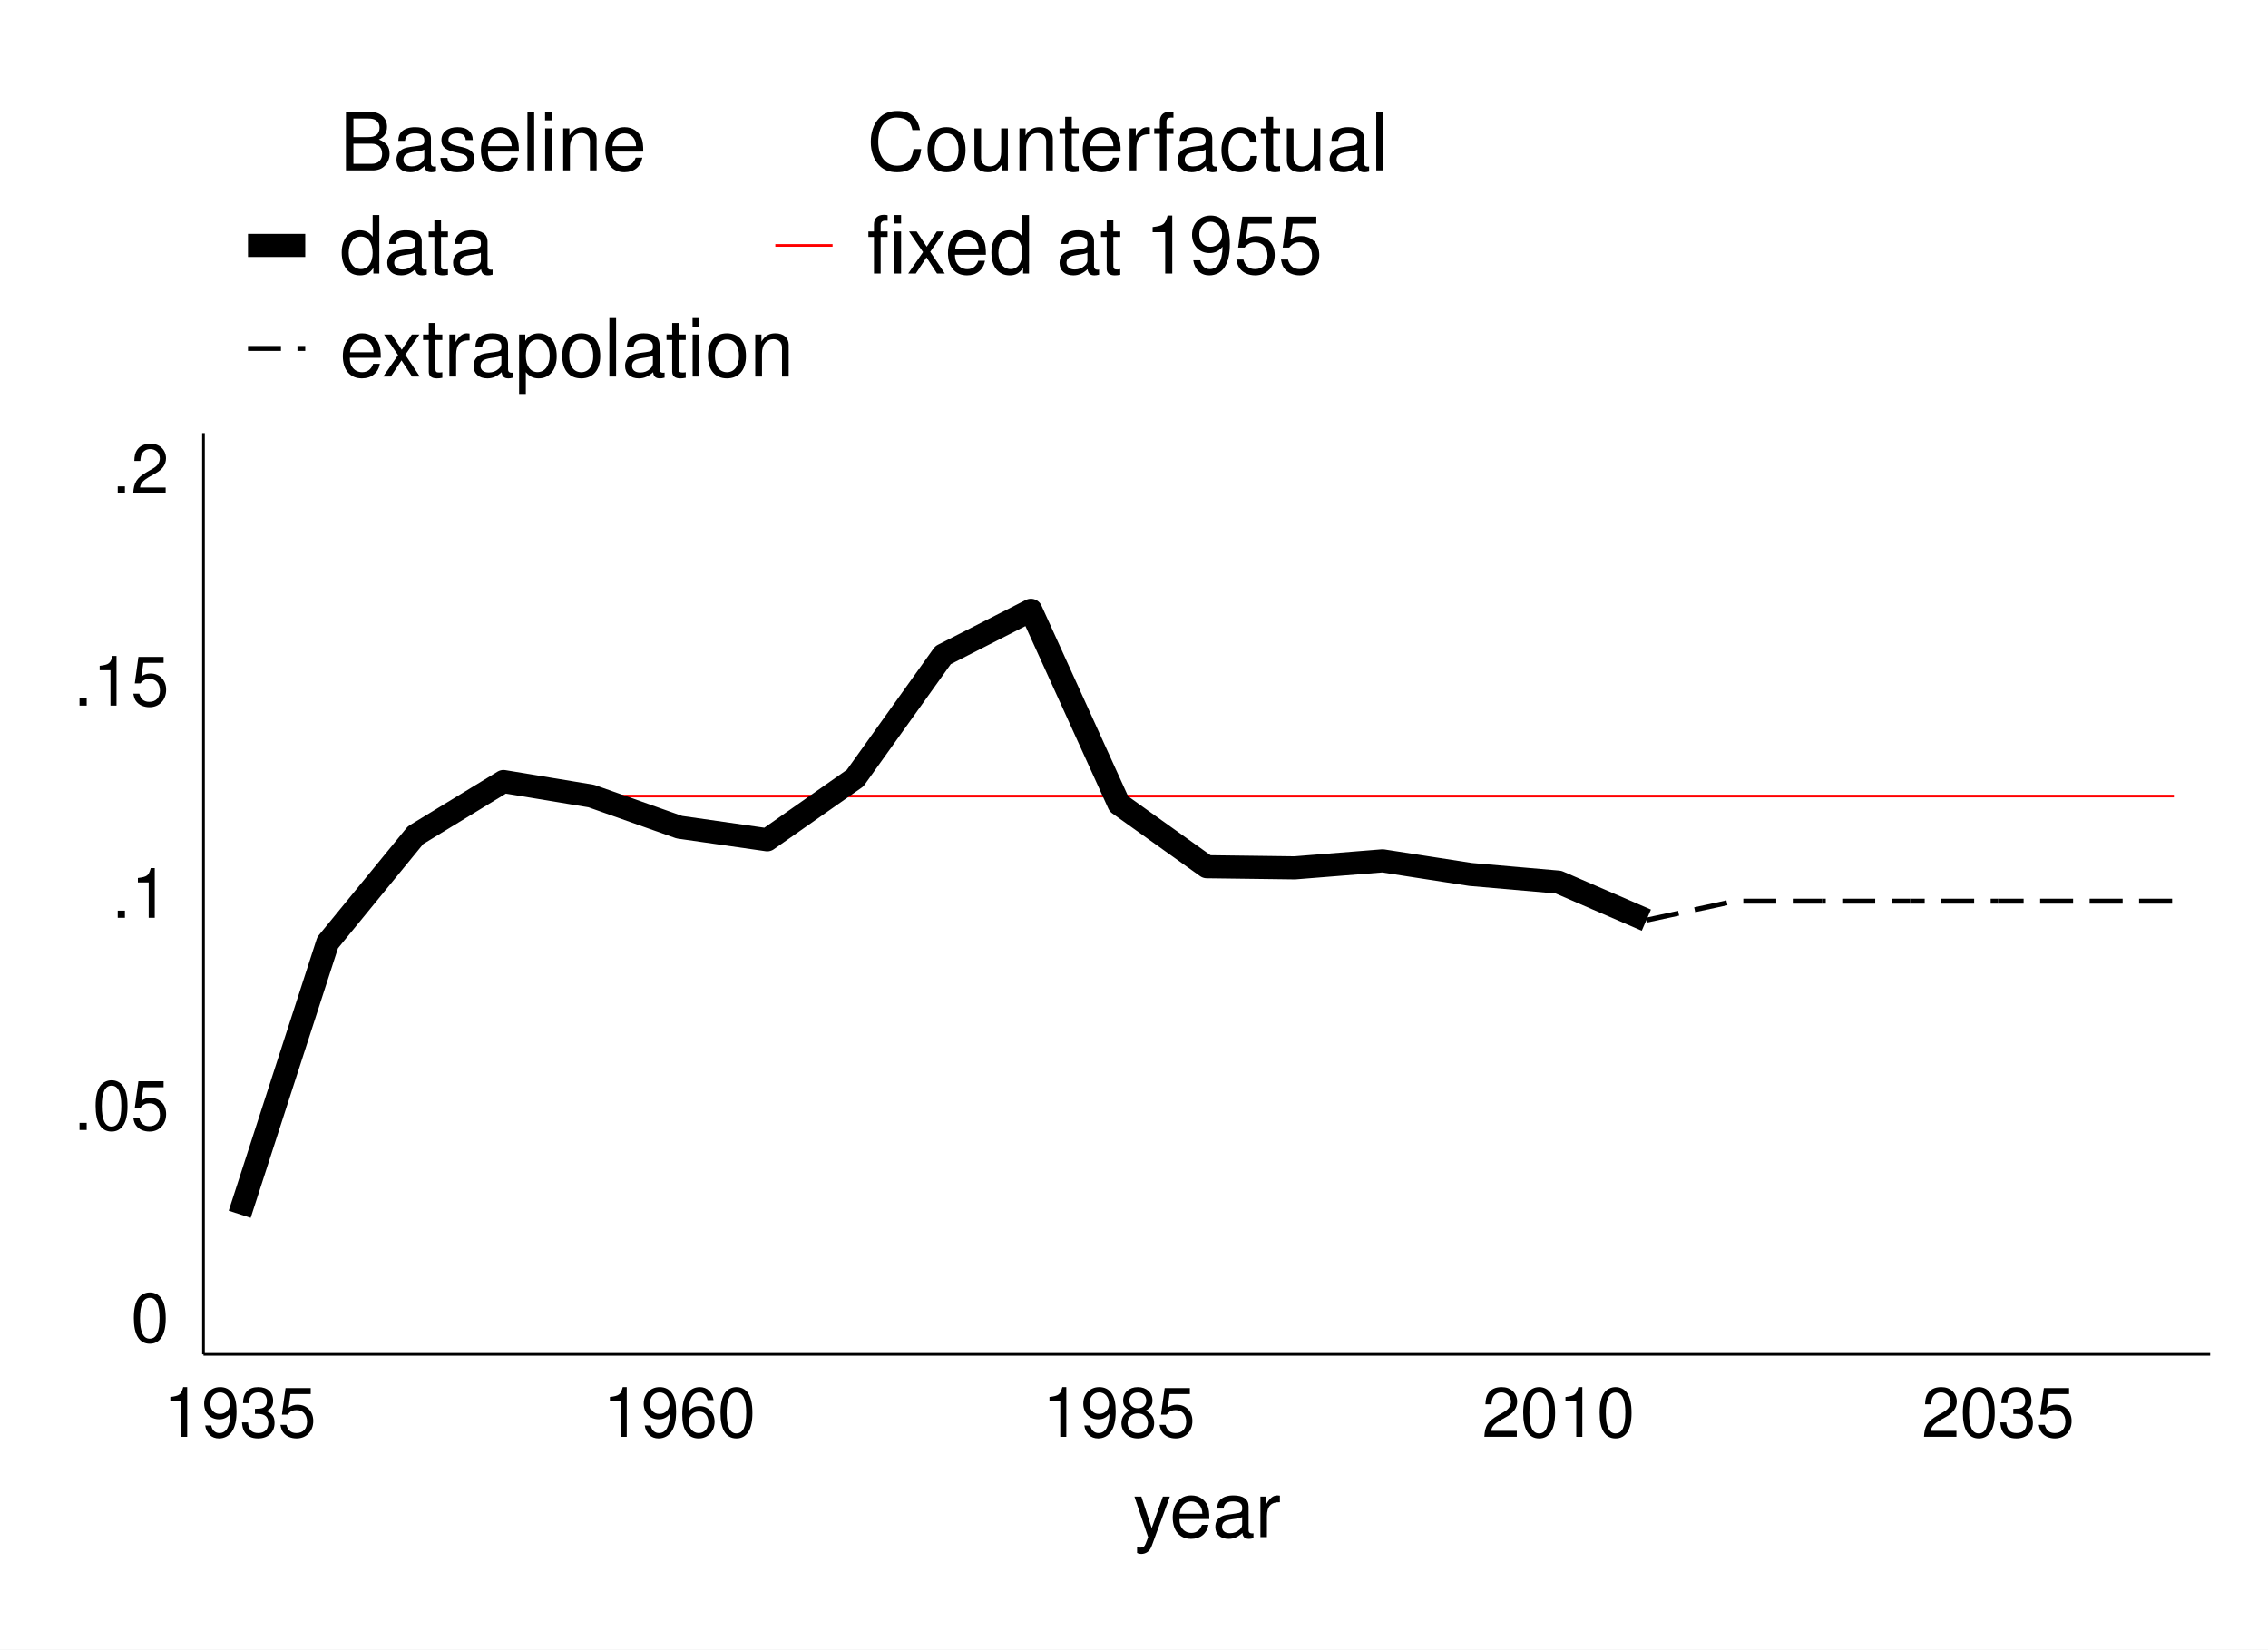
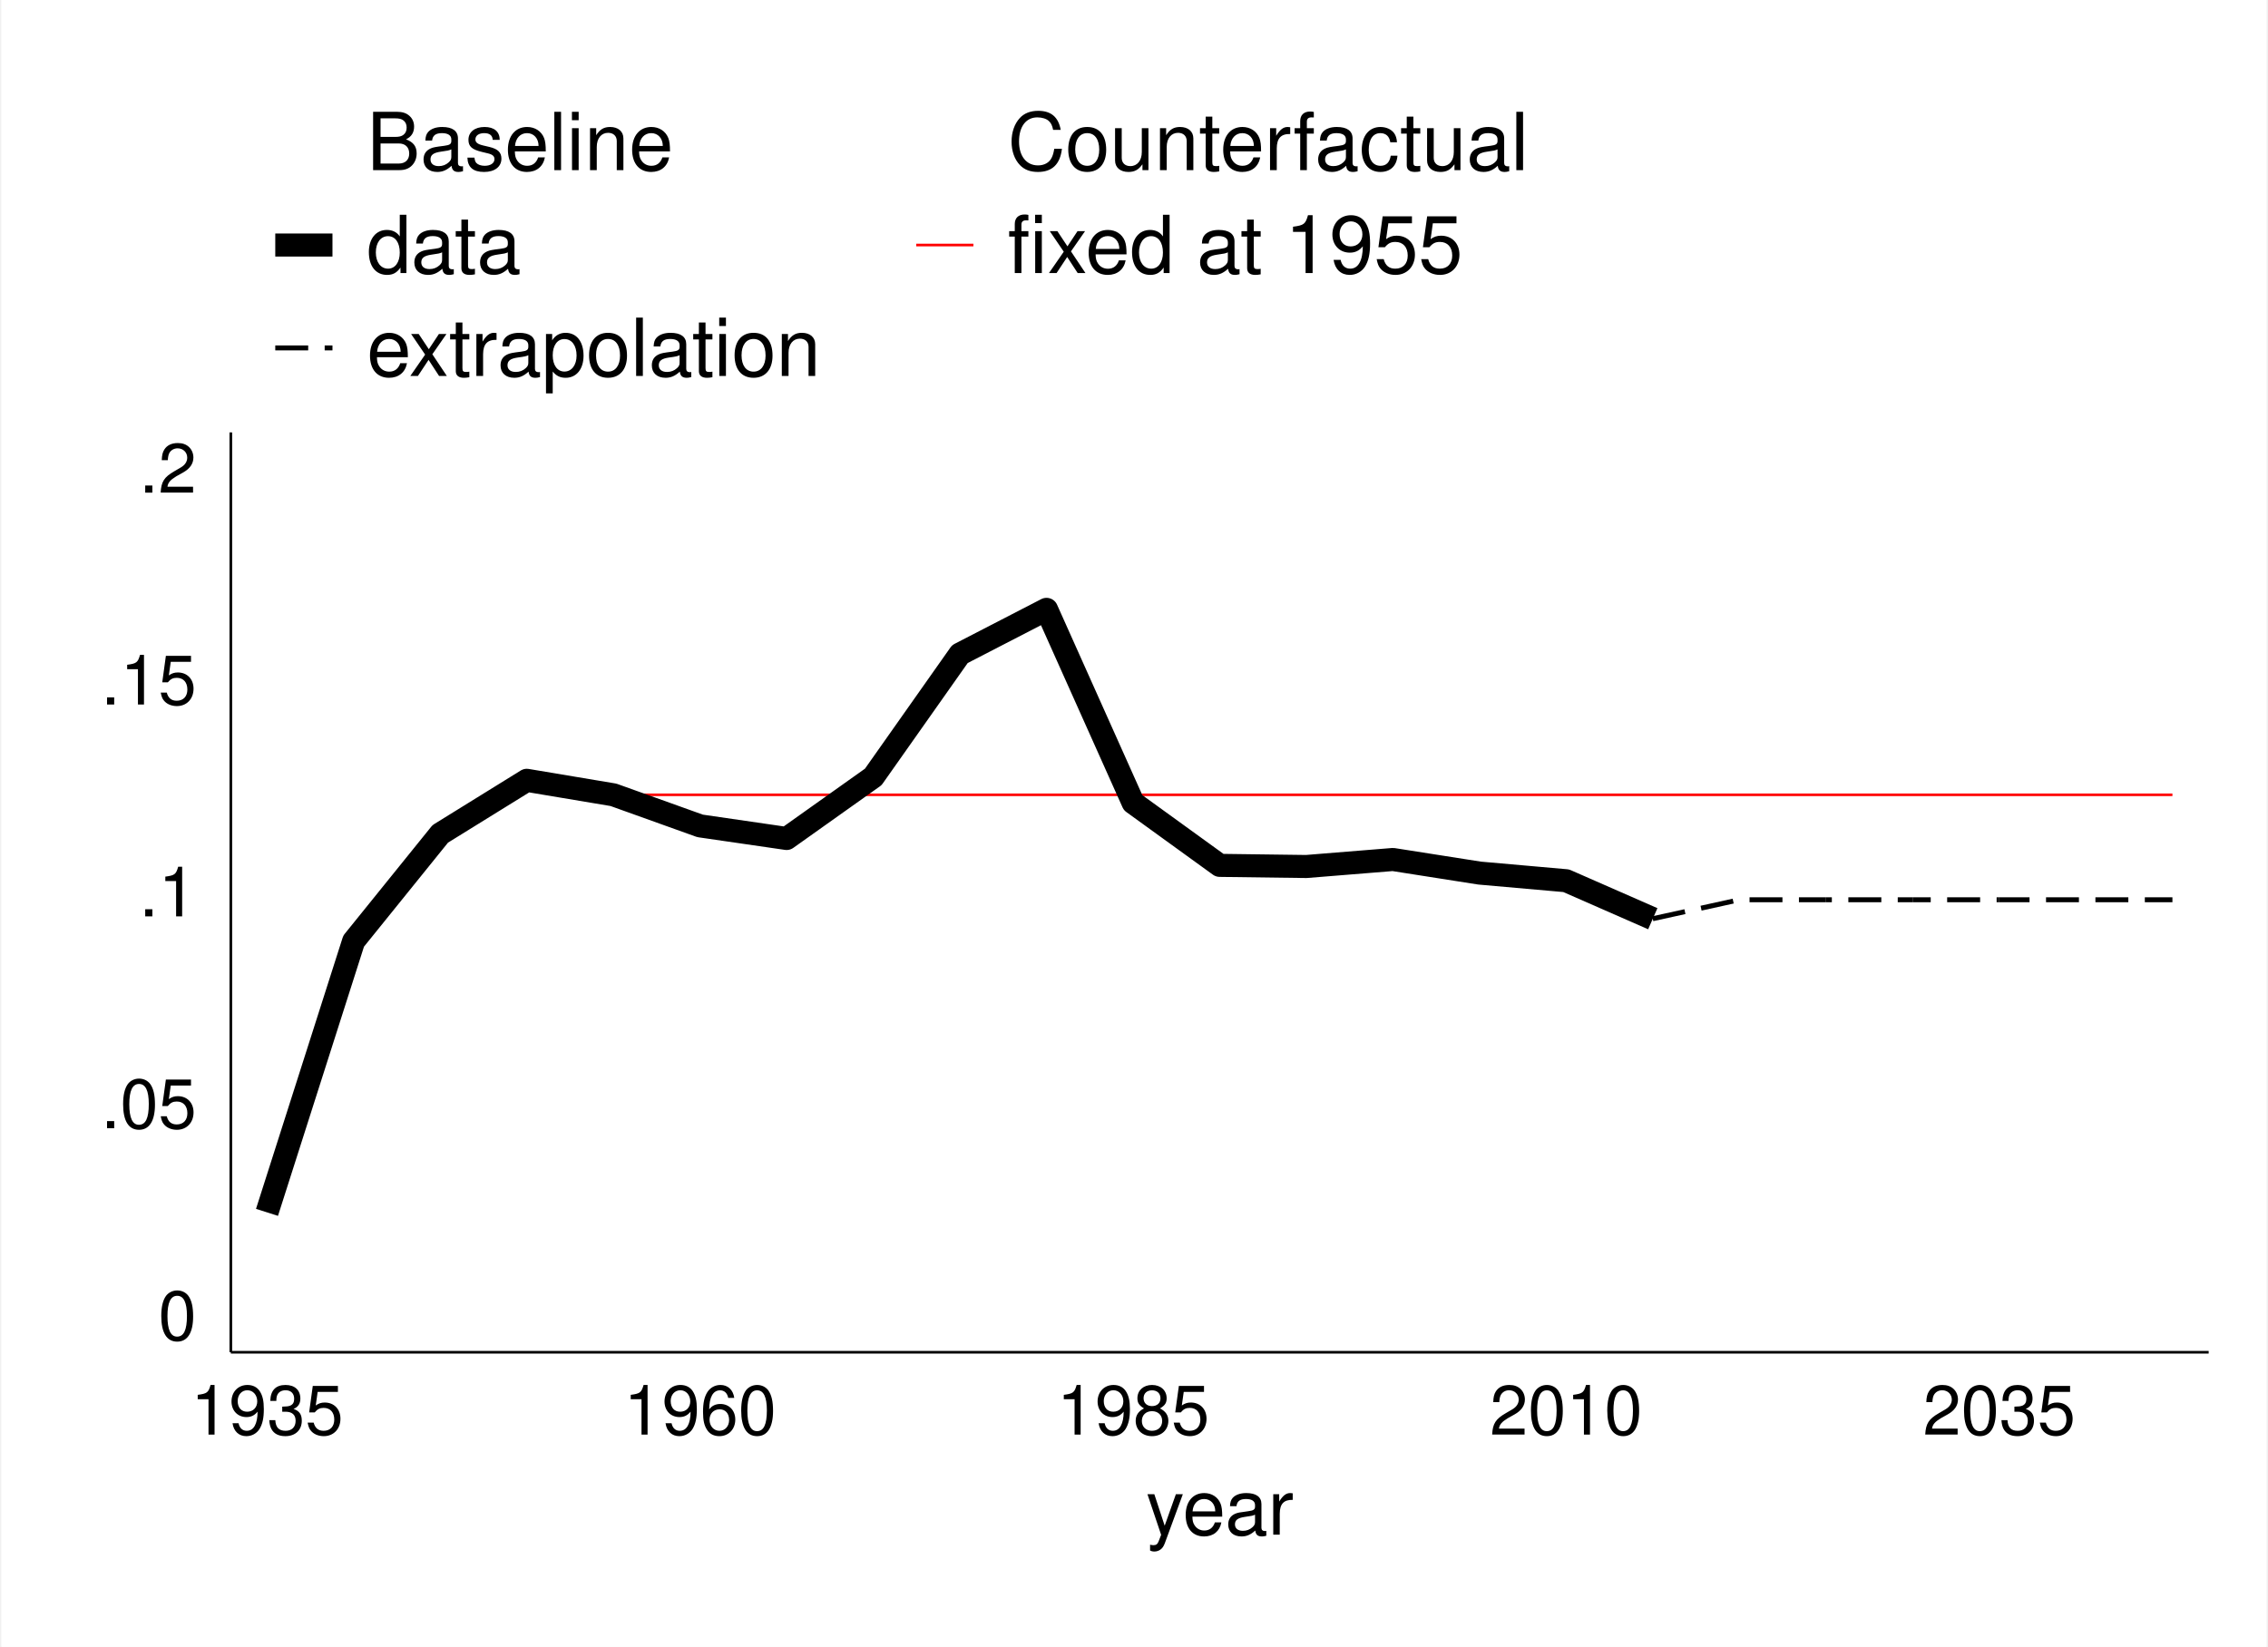
- <svg xmlns="http://www.w3.org/2000/svg" version="1.1" width="3.575in" height="2.600in" viewBox="0 0 2574 1872">
+ <svg xmlns="http://www.w3.org/2000/svg" version="1.1" width="3.58in" height="2.60in" viewBox="0 0 2574 1872">
  <rect x="0" y="0" width="2574" height="1872" style="fill:#FFFFFF;stroke:none" />
  <rect x="0.00" y="0.00" width="2573.92" height="1872.00" style="fill:#FFFFFF" />
  <rect x="1.50" y="1.50" width="2570.92" height="1869.00" style="fill:none;stroke:#FFFFFF;stroke-width:3.00" />
-   <rect x="230.94" y="491.57" width="2277.43" height="1045.72" style="fill:#FFFFFF" />
-   <rect x="232.44" y="493.07" width="2274.43" height="1042.72" style="fill:none;stroke:#FFFFFF;stroke-opacity:0.00;stroke-width:3.00" />
-   <path d=" M671.17 903.58 L770.99 903.58 L870.74 903.58 L970.48 903.58 L1070.30 903.58 L1170.04 903.58 L1269.87 903.58 L1369.61 903.58 L1469.43 903.58 L1569.17 903.58 L1669.00 903.58 L1768.74 903.58 L1868.48 903.58 L1968.31 903.58 L2068.05 903.58 L2167.87 903.58 L2267.61 903.58 L2367.44 903.58 L2467.18 903.58" stroke-linejoin="round" style="fill:none;stroke:#FF0000;stroke-width:3.00" />
-   <path d=" M272.04 1378.26 L371.86 1069.93 L471.61 947.99 L571.43 887.09 L671.17 903.58 L770.99 938.90 L870.74 953.21 L970.48 883.23 L1070.30 743.59 L1170.04 692.75 L1269.87 912.51 L1369.61 983.78 L1469.43 985.07 L1569.17 977.10 L1669.00 992.55 L1768.74 1001.24 L1868.48 1044.43" stroke-linejoin="round" style="fill:none;stroke:#000000;stroke-width:26.21" />
-   <line x1="1868.48" y1="1044.43" x2="1905.08" y2="1036.55" style="stroke:#000000;stroke-width:5.62" />
-   <line x1="1923.34" y1="1032.61" x2="1959.94" y2="1024.73" style="stroke:#000000;stroke-width:5.62" />
-   <line x1="1978.52" y1="1022.88" x2="2015.92" y2="1022.88" style="stroke:#000000;stroke-width:5.62" />
-   <line x1="2034.67" y1="1022.88" x2="2068.05" y2="1022.88" style="stroke:#000000;stroke-width:5.62" />
-   <line x1="2068.05" y1="1022.88" x2="2072.07" y2="1022.88" style="stroke:#000000;stroke-width:5.62" />
-   <line x1="2090.81" y1="1022.88" x2="2128.22" y2="1022.88" style="stroke:#000000;stroke-width:5.62" />
-   <line x1="2146.96" y1="1022.88" x2="2167.87" y2="1022.88" style="stroke:#000000;stroke-width:5.62" />
-   <line x1="2167.87" y1="1022.88" x2="2184.36" y2="1022.88" style="stroke:#000000;stroke-width:5.62" />
-   <line x1="2203.10" y1="1022.88" x2="2240.51" y2="1022.88" style="stroke:#000000;stroke-width:5.62" />
-   <line x1="2259.25" y1="1022.88" x2="2267.61" y2="1022.88" style="stroke:#000000;stroke-width:5.62" />
-   <line x1="2267.61" y1="1022.88" x2="2296.65" y2="1022.88" style="stroke:#000000;stroke-width:5.62" />
-   <line x1="2315.39" y1="1022.88" x2="2352.80" y2="1022.88" style="stroke:#000000;stroke-width:5.62" />
-   <line x1="2371.54" y1="1022.88" x2="2409.02" y2="1022.88" style="stroke:#000000;stroke-width:5.62" />
-   <line x1="2427.68" y1="1022.88" x2="2465.17" y2="1022.88" style="stroke:#000000;stroke-width:5.62" />
+   <rect x="260.54" y="491.57" width="2247.83" height="1045.72" style="fill:#FFFFFF" />
+   <rect x="262.04" y="493.07" width="2244.83" height="1042.72" style="fill:none;stroke:#FFFFFF;stroke-width:3.00" />
+   <path d=" M695.38 903.58 L793.84 903.58 L892.21 903.58 L990.67 903.58 L1089.12 903.58 L1187.58 903.58 L1285.95 903.58 L1384.41 903.58 L1482.87 903.58 L1581.32 903.58 L1679.70 903.58 L1778.15 903.58 L1876.61 903.58 L1974.98 903.58 L2073.44 903.58 L2171.89 903.58 L2270.35 903.58 L2368.72 903.58 L2467.18 903.58" stroke-linejoin="round" style="fill:none;stroke:#FF0000;stroke-width:3.00" />
+   <path d=" M301.64 1378.26 L400.10 1069.93 L498.55 947.99 L596.93 887.09 L695.38 903.58 L793.84 938.90 L892.21 953.21 L990.67 883.23 L1089.12 743.59 L1187.58 692.75 L1285.95 912.51 L1384.41 983.78 L1482.87 985.07 L1581.32 977.10 L1679.70 992.55 L1778.15 1001.24 L1876.61 1044.43" stroke-linejoin="round" style="fill:none;stroke:#000000;stroke-width:26.21" />
+   <line x1="1876.61" y1="1044.43" x2="1913.13" y2="1036.39" style="stroke:#000000;stroke-width:5.62" />
+   <line x1="1931.47" y1="1032.45" x2="1967.98" y2="1024.40" style="stroke:#000000;stroke-width:5.62" />
+   <line x1="1986.56" y1="1022.88" x2="2023.97" y2="1022.88" style="stroke:#000000;stroke-width:5.62" />
+   <line x1="2042.71" y1="1022.88" x2="2073.44" y2="1022.88" style="stroke:#000000;stroke-width:5.62" />
+   <line x1="2073.44" y1="1022.88" x2="2080.11" y2="1022.88" style="stroke:#000000;stroke-width:5.62" />
+   <line x1="2098.86" y1="1022.88" x2="2136.34" y2="1022.88" style="stroke:#000000;stroke-width:5.62" />
+   <line x1="2155.00" y1="1022.88" x2="2171.89" y2="1022.88" style="stroke:#000000;stroke-width:5.62" />
+   <line x1="2171.89" y1="1022.88" x2="2192.48" y2="1022.88" style="stroke:#000000;stroke-width:5.62" />
+   <line x1="2211.15" y1="1022.88" x2="2248.63" y2="1022.88" style="stroke:#000000;stroke-width:5.62" />
+   <line x1="2267.37" y1="1022.88" x2="2270.35" y2="1022.88" style="stroke:#000000;stroke-width:5.62" />
+   <line x1="2270.35" y1="1022.88" x2="2304.78" y2="1022.88" style="stroke:#000000;stroke-width:5.62" />
+   <line x1="2323.52" y1="1022.88" x2="2360.92" y2="1022.88" style="stroke:#000000;stroke-width:5.62" />
+   <line x1="2379.66" y1="1022.88" x2="2417.07" y2="1022.88" style="stroke:#000000;stroke-width:5.62" />
+   <line x1="2435.81" y1="1022.88" x2="2467.18" y2="1022.88" style="stroke:#000000;stroke-width:5.62" />
  <path d="" stroke-linejoin="round" style="fill:none;stroke:#000000;stroke-width:5.62" />
-   <line x1="230.94" y1="1537.29" x2="230.94" y2="491.57" style="stroke:#000000;stroke-width:3.00" />
-   <text x="191.92" y="1523.43" style="font-family:'Helvetica';font-size:78.02px;fill:#000000" text-anchor="end">0</text>
-   <text x="191.92" y="1282.60" style="font-family:'Helvetica';font-size:78.02px;fill:#000000" text-anchor="end">.05</text>
-   <text x="191.92" y="1041.76" style="font-family:'Helvetica';font-size:78.02px;fill:#000000" text-anchor="end">.1</text>
-   <text x="191.92" y="800.92" style="font-family:'Helvetica';font-size:78.02px;fill:#000000" text-anchor="end">.15</text>
-   <text x="191.92" y="560.08" style="font-family:'Helvetica';font-size:78.02px;fill:#000000" text-anchor="end">.2</text>
-   <line x1="230.94" y1="1537.29" x2="2508.36" y2="1537.29" style="stroke:#000000;stroke-width:3.00" />
-   <text x="272.12" y="1630.88" style="font-family:'Helvetica';font-size:78.02px;fill:#000000" text-anchor="middle">1935</text>
-   <text x="770.99" y="1630.88" style="font-family:'Helvetica';font-size:78.02px;fill:#000000" text-anchor="middle">1960</text>
-   <text x="1269.87" y="1630.88" style="font-family:'Helvetica';font-size:78.02px;fill:#000000" text-anchor="middle">1985</text>
-   <text x="1768.74" y="1630.88" style="font-family:'Helvetica';font-size:78.02px;fill:#000000" text-anchor="middle">2010</text>
-   <text x="2267.69" y="1630.88" style="font-family:'Helvetica';font-size:78.02px;fill:#000000" text-anchor="middle">2035</text>
-   <text x="1369.69" y="1744.68" style="font-family:'Helvetica';font-size:87.76px;fill:#000000" text-anchor="middle">year</text>
-   <rect x="253.38" y="88.00" width="1215.09" height="381.12" style="fill:#FFFFFF" />
-   <rect x="254.88" y="89.50" width="1212.09" height="378.12" style="fill:none;stroke:#FFFFFF;stroke-opacity:0.00;stroke-width:3.00" />
-   <text x="385.46" y="193.39" style="font-family:'Helvetica';font-size:90.97px;fill:#000000">Baseline</text>
-   <text x="983.91" y="193.39" style="font-family:'Helvetica';font-size:90.97px;fill:#000000">Counterfactual</text>
-   <text x="385.46" y="310.43" style="font-family:'Helvetica';font-size:90.97px;fill:#000000">data</text>
-   <text x="983.91" y="310.43" style="font-family:'Helvetica';font-size:90.97px;fill:#000000">fixed at 1955</text>
-   <text x="385.46" y="427.39" style="font-family:'Helvetica';font-size:90.97px;fill:#000000">extrapolation</text>
-   <line x1="281.45" y1="278.56" x2="346.44" y2="278.56" style="stroke:#000000;stroke-width:26.21" />
-   <line x1="879.91" y1="278.56" x2="944.90" y2="278.56" style="stroke:#FF0000;stroke-width:3.00" />
-   <line x1="281.45" y1="395.52" x2="318.85" y2="395.52" style="stroke:#000000;stroke-width:5.62" />
-   <line x1="337.60" y1="395.52" x2="346.44" y2="395.52" style="stroke:#000000;stroke-width:5.62" />
+   <line x1="260.54" y1="1537.29" x2="260.54" y2="491.57" style="stroke:#000000;stroke-width:3.00" />
+   <text x="221.52" y="1523.43" style="font-family:'Helvetica';font-size:78.02px;fill:#000000" text-anchor="end">0</text>
+   <text x="221.52" y="1282.60" style="font-family:'Helvetica';font-size:78.02px;fill:#000000" text-anchor="end">.05</text>
+   <text x="221.52" y="1041.76" style="font-family:'Helvetica';font-size:78.02px;fill:#000000" text-anchor="end">.1</text>
+   <text x="221.52" y="800.92" style="font-family:'Helvetica';font-size:78.02px;fill:#000000" text-anchor="end">.15</text>
+   <text x="221.52" y="560.08" style="font-family:'Helvetica';font-size:78.02px;fill:#000000" text-anchor="end">.2</text>
+   <line x1="260.54" y1="1537.29" x2="2508.36" y2="1537.29" style="stroke:#000000;stroke-width:3.00" />
+   <text x="301.72" y="1630.88" style="font-family:'Helvetica';font-size:78.02px;fill:#000000" text-anchor="middle">1935</text>
+   <text x="793.84" y="1630.88" style="font-family:'Helvetica';font-size:78.02px;fill:#000000" text-anchor="middle">1960</text>
+   <text x="1286.03" y="1630.88" style="font-family:'Helvetica';font-size:78.02px;fill:#000000" text-anchor="middle">1985</text>
+   <text x="1778.15" y="1630.88" style="font-family:'Helvetica';font-size:78.02px;fill:#000000" text-anchor="middle">2010</text>
+   <text x="2270.35" y="1630.88" style="font-family:'Helvetica';font-size:78.02px;fill:#000000" text-anchor="middle">2035</text>
+   <text x="1384.49" y="1744.68" style="font-family:'Helvetica';font-size:87.76px;fill:#000000" text-anchor="middle">year</text>
+   <rect x="282.98" y="88.00" width="1499.03" height="381.12" style="fill:#FFFFFF" />
+   <rect x="284.48" y="89.50" width="1496.03" height="378.12" style="fill:none;stroke:#FFFFFF;stroke-width:3.00" />
+   <text x="415.06" y="193.39" style="font-family:'Helvetica';font-size:90.97px;fill:#000000">Baseline</text>
+   <text x="1143.50" y="193.39" style="font-family:'Helvetica';font-size:90.97px;fill:#000000">Counterfactual</text>
+   <text x="415.06" y="310.43" style="font-family:'Helvetica';font-size:90.97px;fill:#000000">data</text>
+   <text x="1143.50" y="310.43" style="font-family:'Helvetica';font-size:90.97px;fill:#000000">fixed at 1955</text>
+   <text x="415.06" y="427.39" style="font-family:'Helvetica';font-size:90.97px;fill:#000000">extrapolation</text>
+   <line x1="311.05" y1="278.56" x2="376.05" y2="278.56" style="stroke:#000000;stroke-width:26.21" />
+   <line x1="1039.49" y1="278.56" x2="1104.49" y2="278.56" style="stroke:#FF0000;stroke-width:3.00" />
+   <line x1="311.05" y1="395.52" x2="348.46" y2="395.52" style="stroke:#000000;stroke-width:5.62" />
+   <line x1="367.20" y1="395.52" x2="376.05" y2="395.52" style="stroke:#000000;stroke-width:5.62" />
</svg>
